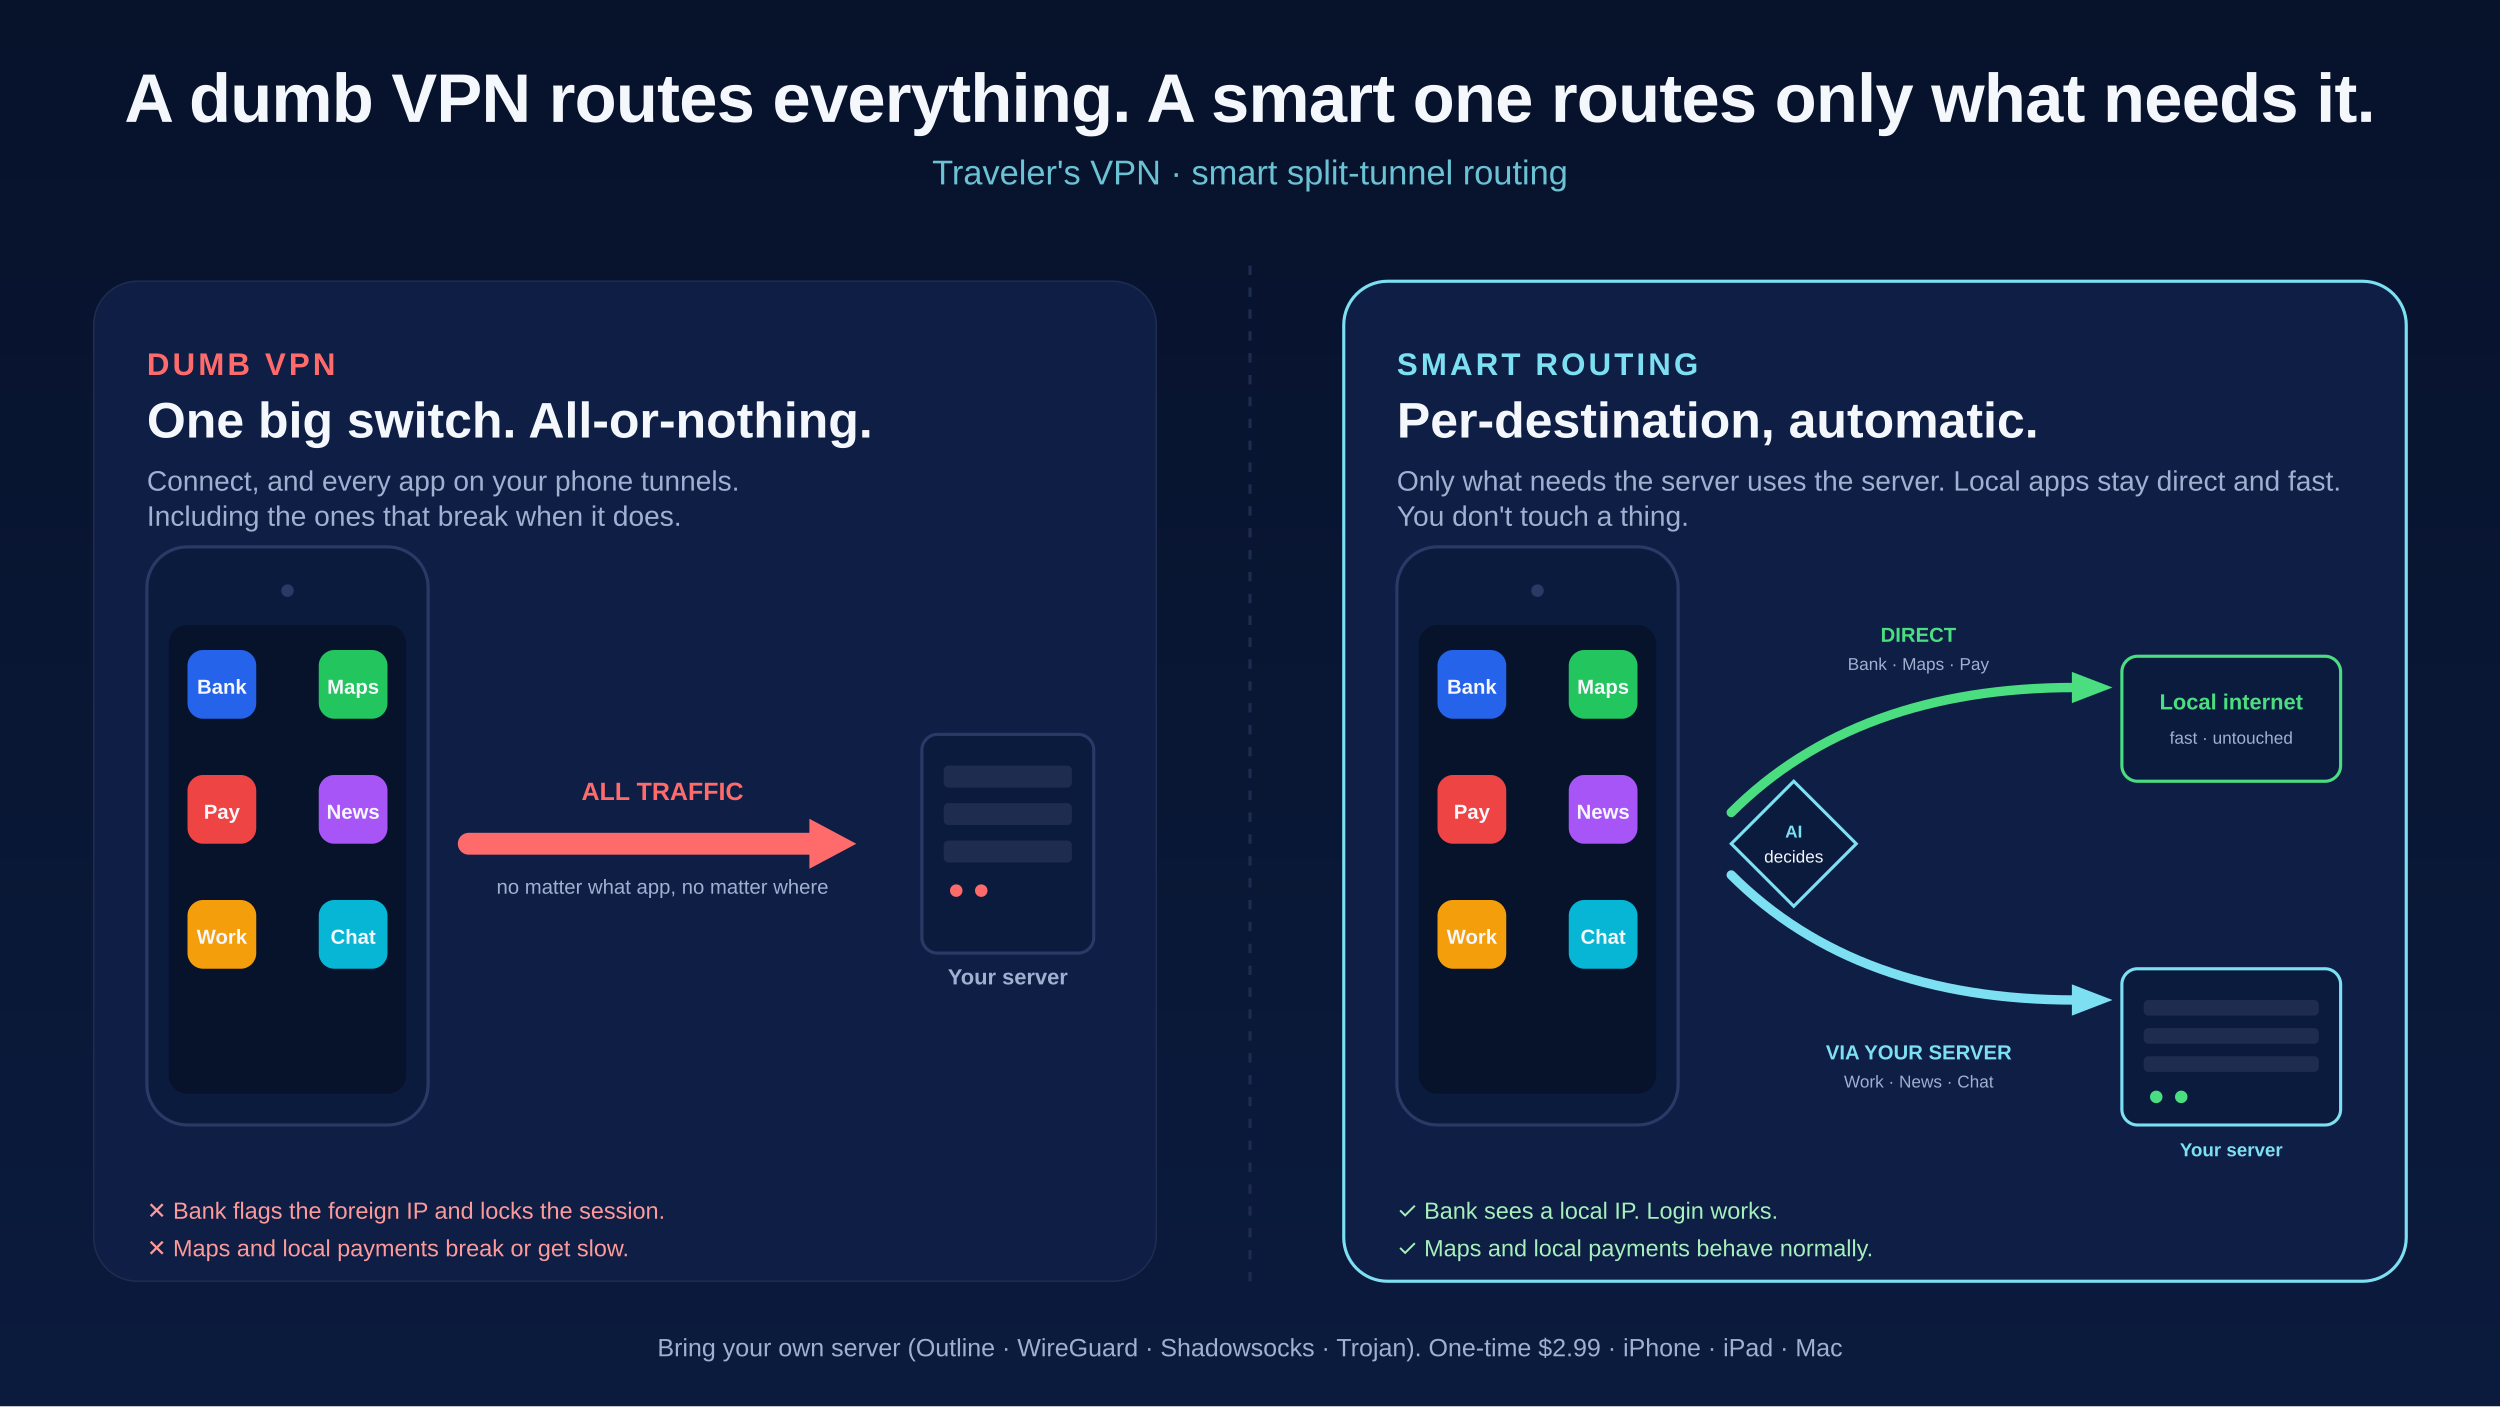
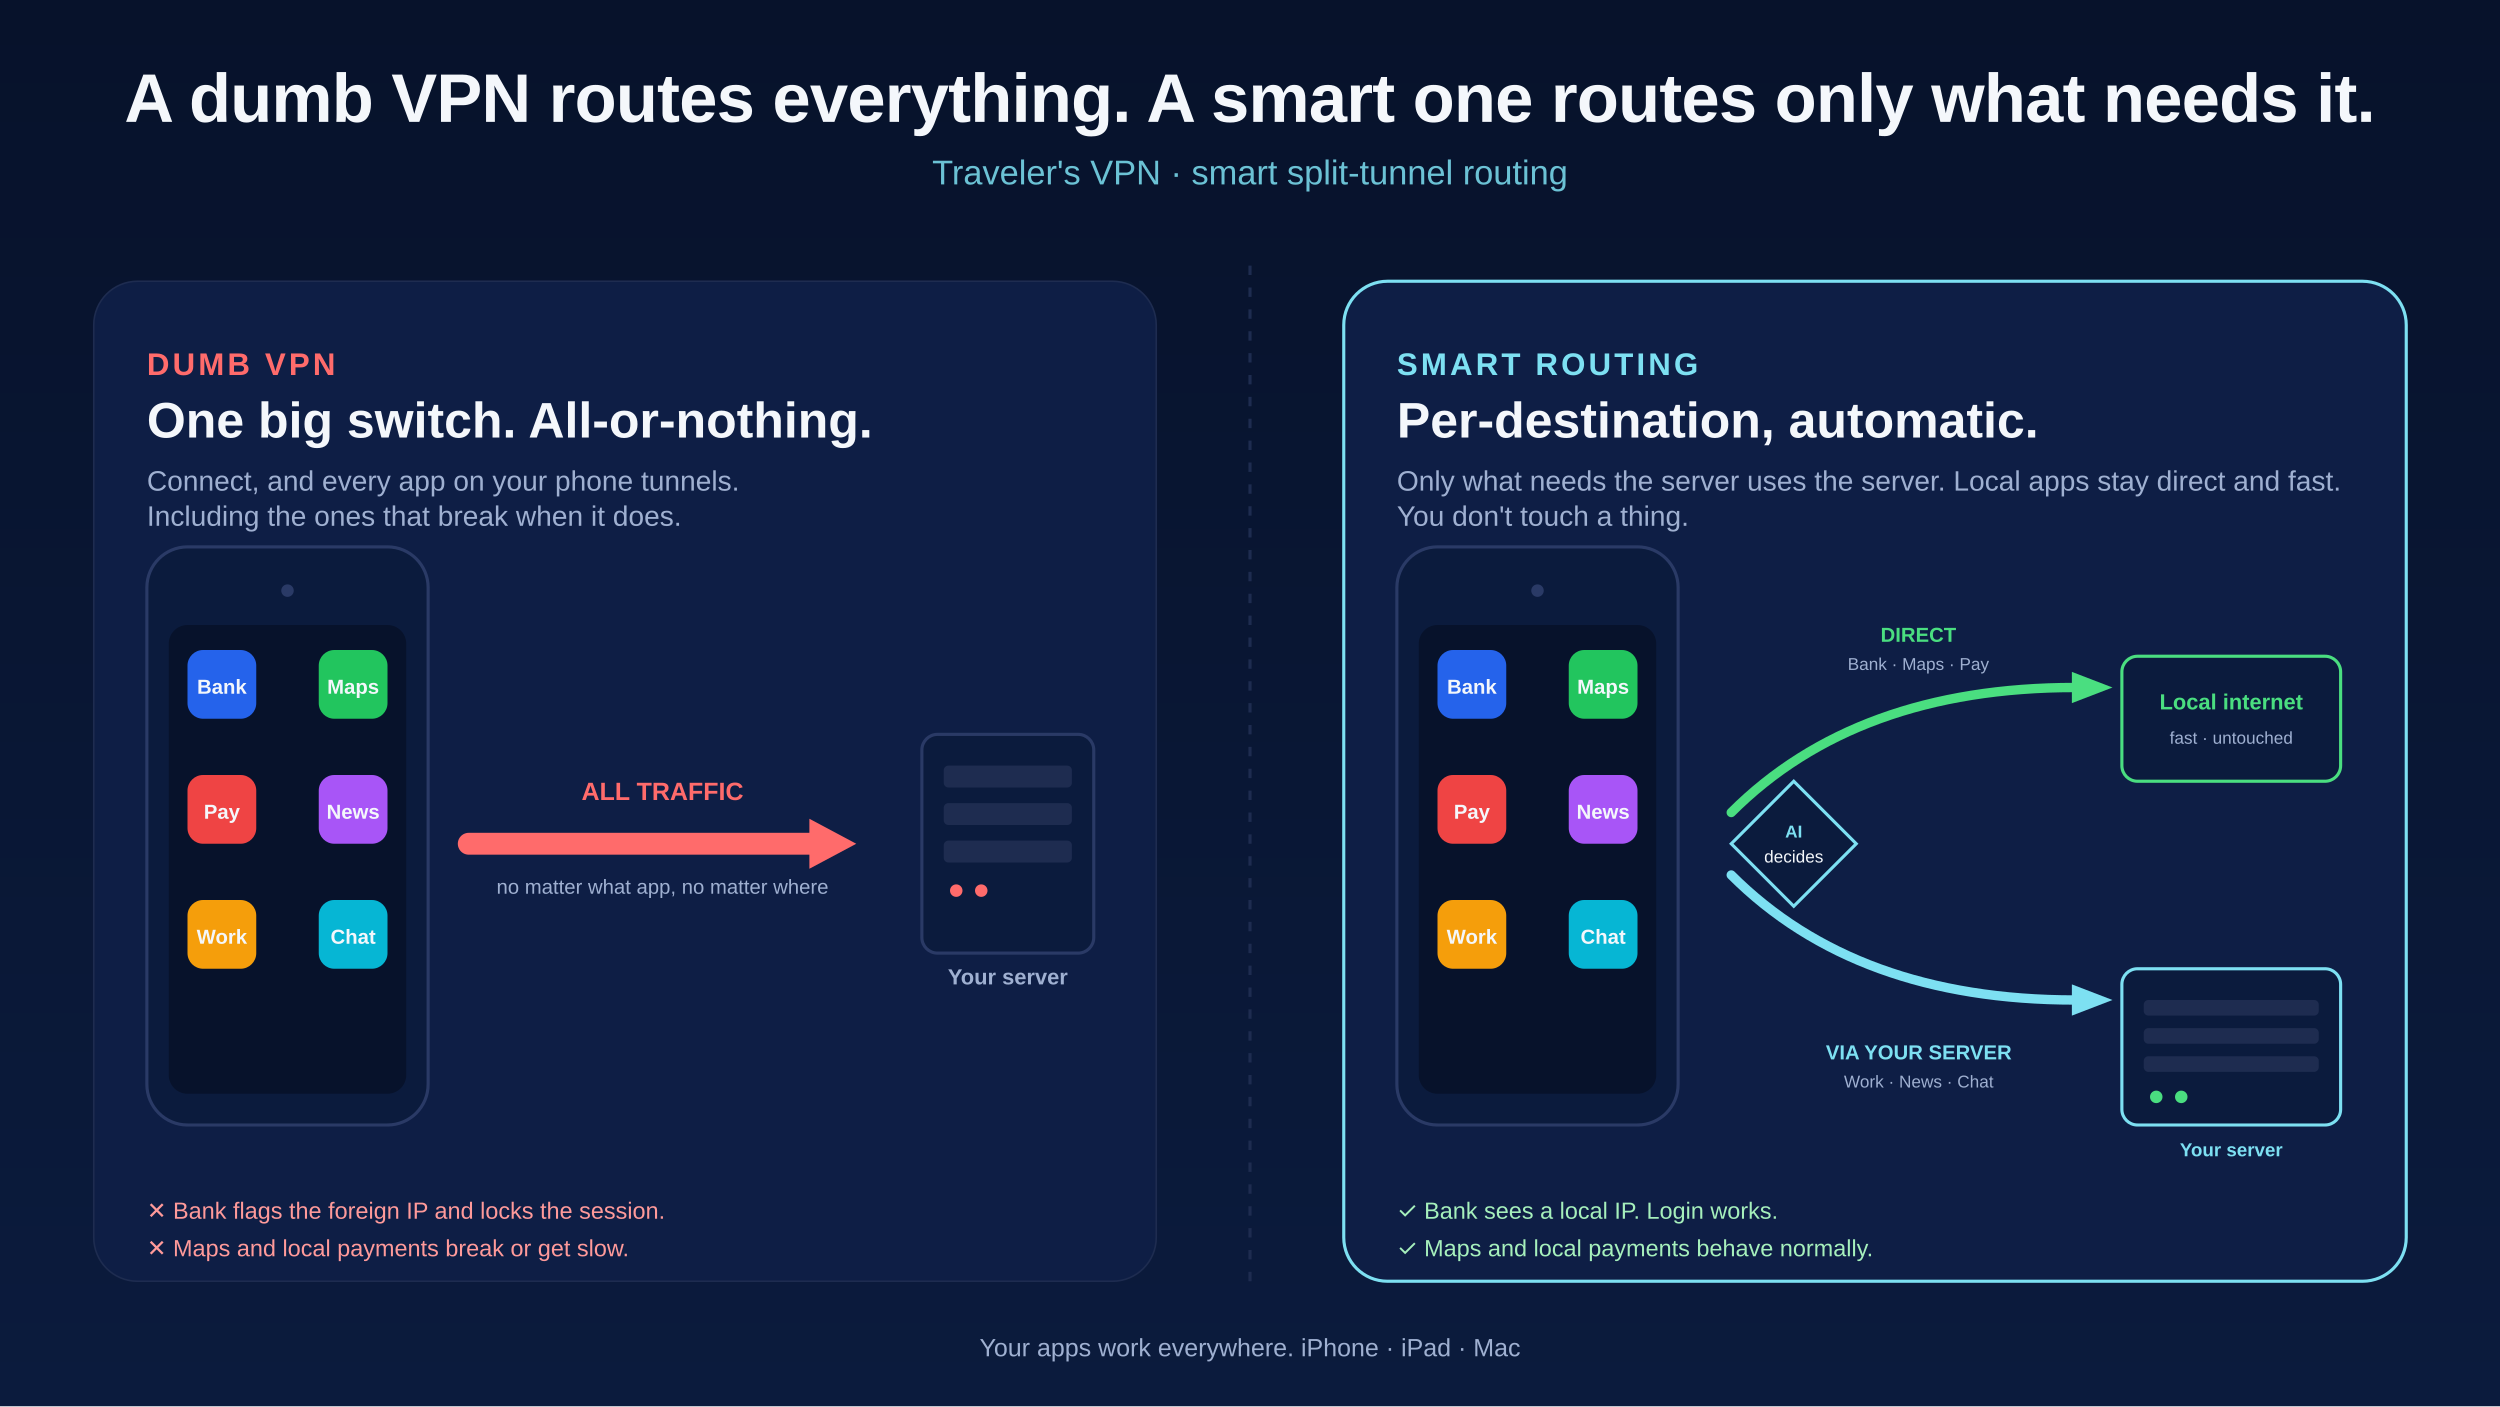
<svg xmlns="http://www.w3.org/2000/svg" viewBox="0 0 1600 900" font-family="-apple-system, BlinkMacSystemFont, 'SF Pro Display', 'Helvetica Neue', Arial, sans-serif" version="1.1" id="svg51">
  <defs id="defs5">
    <linearGradient id="bgGrad" x1="0" y1="0" x2="0" y2="1">
      <stop offset="0%" stop-color="#07122B" id="stop1" />
      <stop offset="100%" stop-color="#0B1B3D" id="stop2" />
    </linearGradient>
    <linearGradient id="cyanGrad" x1="0" y1="0" x2="1" y2="0">
      <stop offset="0%" stop-color="#7DE0F2" id="stop3" />
      <stop offset="100%" stop-color="#5BC9E0" id="stop4" />
    </linearGradient>
    <filter id="softShadow" x="-20%" y="-20%" width="140%" height="140%">
      <feGaussianBlur in="SourceAlpha" stdDeviation="6" id="feGaussianBlur4" />
      <feOffset dx="0" dy="3" result="off" id="feOffset4" />
      <feComponentTransfer id="feComponentTransfer4">
        <feFuncA type="linear" slope="0.35" id="feFuncA4" />
      </feComponentTransfer>
      <feMerge id="feMerge5">
        <feMergeNode id="feMergeNode4" />
        <feMergeNode in="SourceGraphic" id="feMergeNode5" />
      </feMerge>
    </filter>
  </defs>
  <rect width="1600" height="900" fill="url(#bgGrad)" id="rect5" />
  <text x="800" y="78" fill="#F4F7FB" font-size="44" font-weight="700" text-anchor="middle" letter-spacing="-0.5" id="text5">A dumb VPN routes everything. A smart one routes only what needs it.</text>
  <text x="800" y="118" fill="#7DE0F2" font-size="22" font-weight="500" text-anchor="middle" opacity="0.85" id="text6">Traveler's VPN · smart split-tunnel routing</text>
  <line x1="800" y1="170" x2="800" y2="820" stroke="#1E2C50" stroke-width="2" stroke-dasharray="6 8" id="line6" />
  <g transform="translate(60, 180)" id="g26">
    <rect x="0" y="0" width="680" height="640" rx="28" fill="#0E1E45" stroke="#1E2C50" stroke-width="1" id="rect6" />
    <text x="34" y="60" fill="#FF6B6B" font-size="20" font-weight="700" letter-spacing="2" id="text7">DUMB VPN</text>
    <text x="34" y="100" fill="#F4F7FB" font-size="32" font-weight="700" id="text8">One big switch. All-or-nothing.</text>
    <text x="34" y="134" fill="#9fb0d1" font-size="18px" font-weight="400" id="text9">
      <tspan id="tspan3" x="34" y="134">Connect, and every app on your phone tunnels.</tspan>
      <tspan id="tspan4" x="34" y="156.5">Including the ones that break when it does.</tspan>
    </text>
    <g transform="translate(34, 170)" id="g18">
      <rect x="0" y="0" width="180" height="370" rx="26" fill="#0B1B3D" stroke="#2A3A66" stroke-width="2" id="rect9" />
      <rect x="14" y="50" width="152" height="300" rx="12" fill="#07122B" id="rect10" />
      <circle cx="90" cy="28" r="4" fill="#2A3A66" id="circle10" />
      <g font-size="13" fill="#F4F7FB" text-anchor="middle" id="g17">
        <g transform="translate(48, 88)" id="g11">
          <rect x="-22" y="-22" width="44" height="44" rx="10" fill="#2563EB" id="rect11" />
          <text y="6" font-weight="600" id="text11">Bank</text>
        </g>
        <g transform="translate(132, 88)" id="g12">
          <rect x="-22" y="-22" width="44" height="44" rx="10" fill="#22C55E" id="rect12" />
          <text y="6" font-weight="600" id="text12">Maps</text>
        </g>
        <g transform="translate(48, 168)" id="g13">
          <rect x="-22" y="-22" width="44" height="44" rx="10" fill="#EF4444" id="rect13" />
          <text y="6" font-weight="600" id="text13">Pay</text>
        </g>
        <g transform="translate(132, 168)" id="g14">
          <rect x="-22" y="-22" width="44" height="44" rx="10" fill="#A855F7" id="rect14" />
          <text y="6" font-weight="600" id="text14">News</text>
        </g>
        <g transform="translate(48, 248)" id="g15">
          <rect x="-22" y="-22" width="44" height="44" rx="10" fill="#F59E0B" id="rect15" />
          <text y="6" font-weight="600" id="text15">Work</text>
        </g>
        <g transform="translate(132, 248)" id="g16">
          <rect x="-22" y="-22" width="44" height="44" rx="10" fill="#06B6D4" id="rect16" />
          <text y="6" font-weight="600" id="text16">Chat</text>
        </g>
      </g>
    </g>
    <g transform="translate(240, 340)" id="g19">
      <path d="M 0 20 L 220 20" stroke="#FF6B6B" stroke-width="14" stroke-linecap="round" id="path18" />
      <polygon points="218,4 248,20 218,36" fill="#FF6B6B" id="polygon18" />
      <text x="124" y="-8" fill="#FF6B6B" font-size="16" font-weight="700" text-anchor="middle" id="text18">ALL TRAFFIC</text>
      <text x="124" y="52" fill="#9FB0D1" font-size="13" text-anchor="middle" id="text19">no matter what app, no matter where</text>
    </g>
    <g transform="translate(530, 290)" id="g23">
      <rect x="0" y="0" width="110" height="140" rx="10" fill="#0B1B3D" stroke="#2A3A66" stroke-width="2" id="rect19" />
      <rect x="14" y="20" width="82" height="14" rx="3" fill="#1E2C50" id="rect20" />
      <rect x="14" y="44" width="82" height="14" rx="3" fill="#1E2C50" id="rect21" />
      <rect x="14" y="68" width="82" height="14" rx="3" fill="#1E2C50" id="rect22" />
      <circle cx="22" cy="100" r="4" fill="#FF6B6B" id="circle22" />
      <circle cx="38" cy="100" r="4" fill="#FF6B6B" id="circle23" />
      <text x="55" y="160" fill="#9FB0D1" font-size="14" text-anchor="middle" font-weight="600" id="text23">Your server</text>
    </g>
    <g font-size="15" fill="#FF9A9A" id="g25">
      <text x="34" y="600" id="text24">✕ Bank flags the foreign IP and locks the session.</text>
      <text x="34" y="624" id="text25">✕ Maps and local payments break or get slow.</text>
    </g>
  </g>
  <g transform="translate(860, 180)" id="g51">
    <rect x="0" y="0" width="680" height="640" rx="28" fill="#0E1E45" stroke="#7DE0F2" stroke-width="2" opacity="1" id="rect26" />
    <text x="34" y="60" fill="#7DE0F2" font-size="20" font-weight="700" letter-spacing="2" id="text26">SMART ROUTING</text>
    <text x="34" y="100" fill="#F4F7FB" font-size="32" font-weight="700" id="text27">Per-destination, automatic.</text>
    <text x="34" y="134" fill="#9fb0d1" font-size="18px" font-weight="400" id="text28">
      <tspan id="tspan1" x="34" y="134">Only what needs the server uses the server. Local apps stay direct and fast.</tspan>
      <tspan id="tspan2" x="34" y="156.5">You don't touch a thing.</tspan>
    </text>
    <g transform="translate(34, 170)" id="g37">
      <rect x="0" y="0" width="180" height="370" rx="26" fill="#0B1B3D" stroke="#2A3A66" stroke-width="2" id="rect28" />
      <rect x="14" y="50" width="152" height="300" rx="12" fill="#07122B" id="rect29" />
      <circle cx="90" cy="28" r="4" fill="#2A3A66" id="circle29" />
      <g font-size="13" fill="#F4F7FB" text-anchor="middle" id="g36">
        <g transform="translate(48, 88)" id="g30">
          <rect x="-22" y="-22" width="44" height="44" rx="10" fill="#2563EB" id="rect30" />
          <text y="6" font-weight="600" id="text30">Bank</text>
        </g>
        <g transform="translate(132, 88)" id="g31">
          <rect x="-22" y="-22" width="44" height="44" rx="10" fill="#22C55E" id="rect31" />
          <text y="6" font-weight="600" id="text31">Maps</text>
        </g>
        <g transform="translate(48, 168)" id="g32">
          <rect x="-22" y="-22" width="44" height="44" rx="10" fill="#EF4444" id="rect32" />
          <text y="6" font-weight="600" id="text32">Pay</text>
        </g>
        <g transform="translate(132, 168)" id="g33">
          <rect x="-22" y="-22" width="44" height="44" rx="10" fill="#A855F7" id="rect33" />
          <text y="6" font-weight="600" id="text33">News</text>
        </g>
        <g transform="translate(48, 248)" id="g34">
          <rect x="-22" y="-22" width="44" height="44" rx="10" fill="#F59E0B" id="rect34" />
          <text y="6" font-weight="600" id="text34">Work</text>
        </g>
        <g transform="translate(132, 248)" id="g35">
          <rect x="-22" y="-22" width="44" height="44" rx="10" fill="#06B6D4" id="rect35" />
          <text y="6" font-weight="600" id="text35">Chat</text>
        </g>
      </g>
    </g>
    <g transform="translate(248, 340)" id="g38">
      <polygon points="0,20 40,-20 80,20 40,60" fill="#0B1B3D" stroke="#7DE0F2" stroke-width="2" id="polygon37" />
      <text x="40" y="16" fill="#7de0f2" font-size="11px" text-anchor="middle" font-weight="700" id="text37">AI</text>
      <text x="40" y="32" fill="#F4F7FB" font-size="11" text-anchor="middle" id="text38">decides</text>
    </g>
    <g transform="translate(248, 280)" id="g40">
      <path d="M 0 60 Q 80 -20 220 -20" stroke="#4ADE80" stroke-width="6" fill="none" stroke-linecap="round" id="path38" />
      <polygon points="218,-30 244,-20 218,-10" fill="#4ADE80" id="polygon38" />
      <text x="119.76" y="-49.229" fill="#4ade80" font-size="13px" font-weight="700" text-anchor="middle" id="text39">DIRECT</text>
      <text x="119.76" y="-31.229" fill="#9fb0d1" font-size="11px" text-anchor="middle" id="text40">Bank · Maps · Pay</text>
    </g>
    <g transform="translate(248, 360)" id="g42">
      <path d="M 0 20 Q 80 100 220 100" stroke="#7DE0F2" stroke-width="6" fill="none" stroke-linecap="round" id="path40" />
      <polygon points="218,90 244,100 218,110" fill="#7DE0F2" id="polygon40" />
      <text x="120" y="138" fill="#7DE0F2" font-size="13" font-weight="700" text-anchor="middle" id="text41">VIA YOUR SERVER</text>
      <text x="120" y="156" fill="#9FB0D1" font-size="11" text-anchor="middle" id="text42">Work · News · Chat</text>
    </g>
    <g transform="translate(498, 240)" id="g49">
      <g transform="translate(0, 0)" id="g44">
        <rect x="0" y="0" width="140" height="80" rx="10" fill="#0B1B3D" stroke="#4ADE80" stroke-width="2" id="rect42" />
        <text x="70" y="34" fill="#4ADE80" font-size="14" font-weight="700" text-anchor="middle" id="text43">Local internet</text>
        <text x="70" y="56" fill="#9FB0D1" font-size="11" text-anchor="middle" id="text44">fast · untouched</text>
      </g>
      <g transform="translate(0, 200)" id="g48">
        <rect x="0" y="0" width="140" height="100" rx="10" fill="#0B1B3D" stroke="#7DE0F2" stroke-width="2" id="rect44" />
        <rect x="14" y="20" width="112" height="10" rx="3" fill="#1E2C50" id="rect45" />
        <rect x="14" y="38" width="112" height="10" rx="3" fill="#1E2C50" id="rect46" />
        <rect x="14" y="56" width="112" height="10" rx="3" fill="#1E2C50" id="rect47" />
        <circle cx="22" cy="82" r="4" fill="#4ADE80" id="circle47" />
        <circle cx="38" cy="82" r="4" fill="#4ADE80" id="circle48" />
        <text x="70" y="120" fill="#7DE0F2" font-size="12" font-weight="700" text-anchor="middle" id="text48">Your server</text>
      </g>
    </g>
    <g font-size="15" fill="#A6F0BC" id="g50">
      <text x="34" y="600" id="text49">✓ Bank sees a local IP. Login works.</text>
      <text x="34" y="624" id="text50">✓ Maps and local payments behave normally.</text>
    </g>
  </g>
-   <text x="800" y="868" fill="#9FB0D1" font-size="16" text-anchor="middle" id="text51">Bring your own server (Outline · WireGuard · Shadowsocks · Trojan). One-time $2.99 · iPhone · iPad · Mac</text>
+   <text x="800" y="868" fill="#9FB0D1" font-size="16" text-anchor="middle" id="text51">Your apps work everywhere. iPhone · iPad · Mac</text>
</svg>
